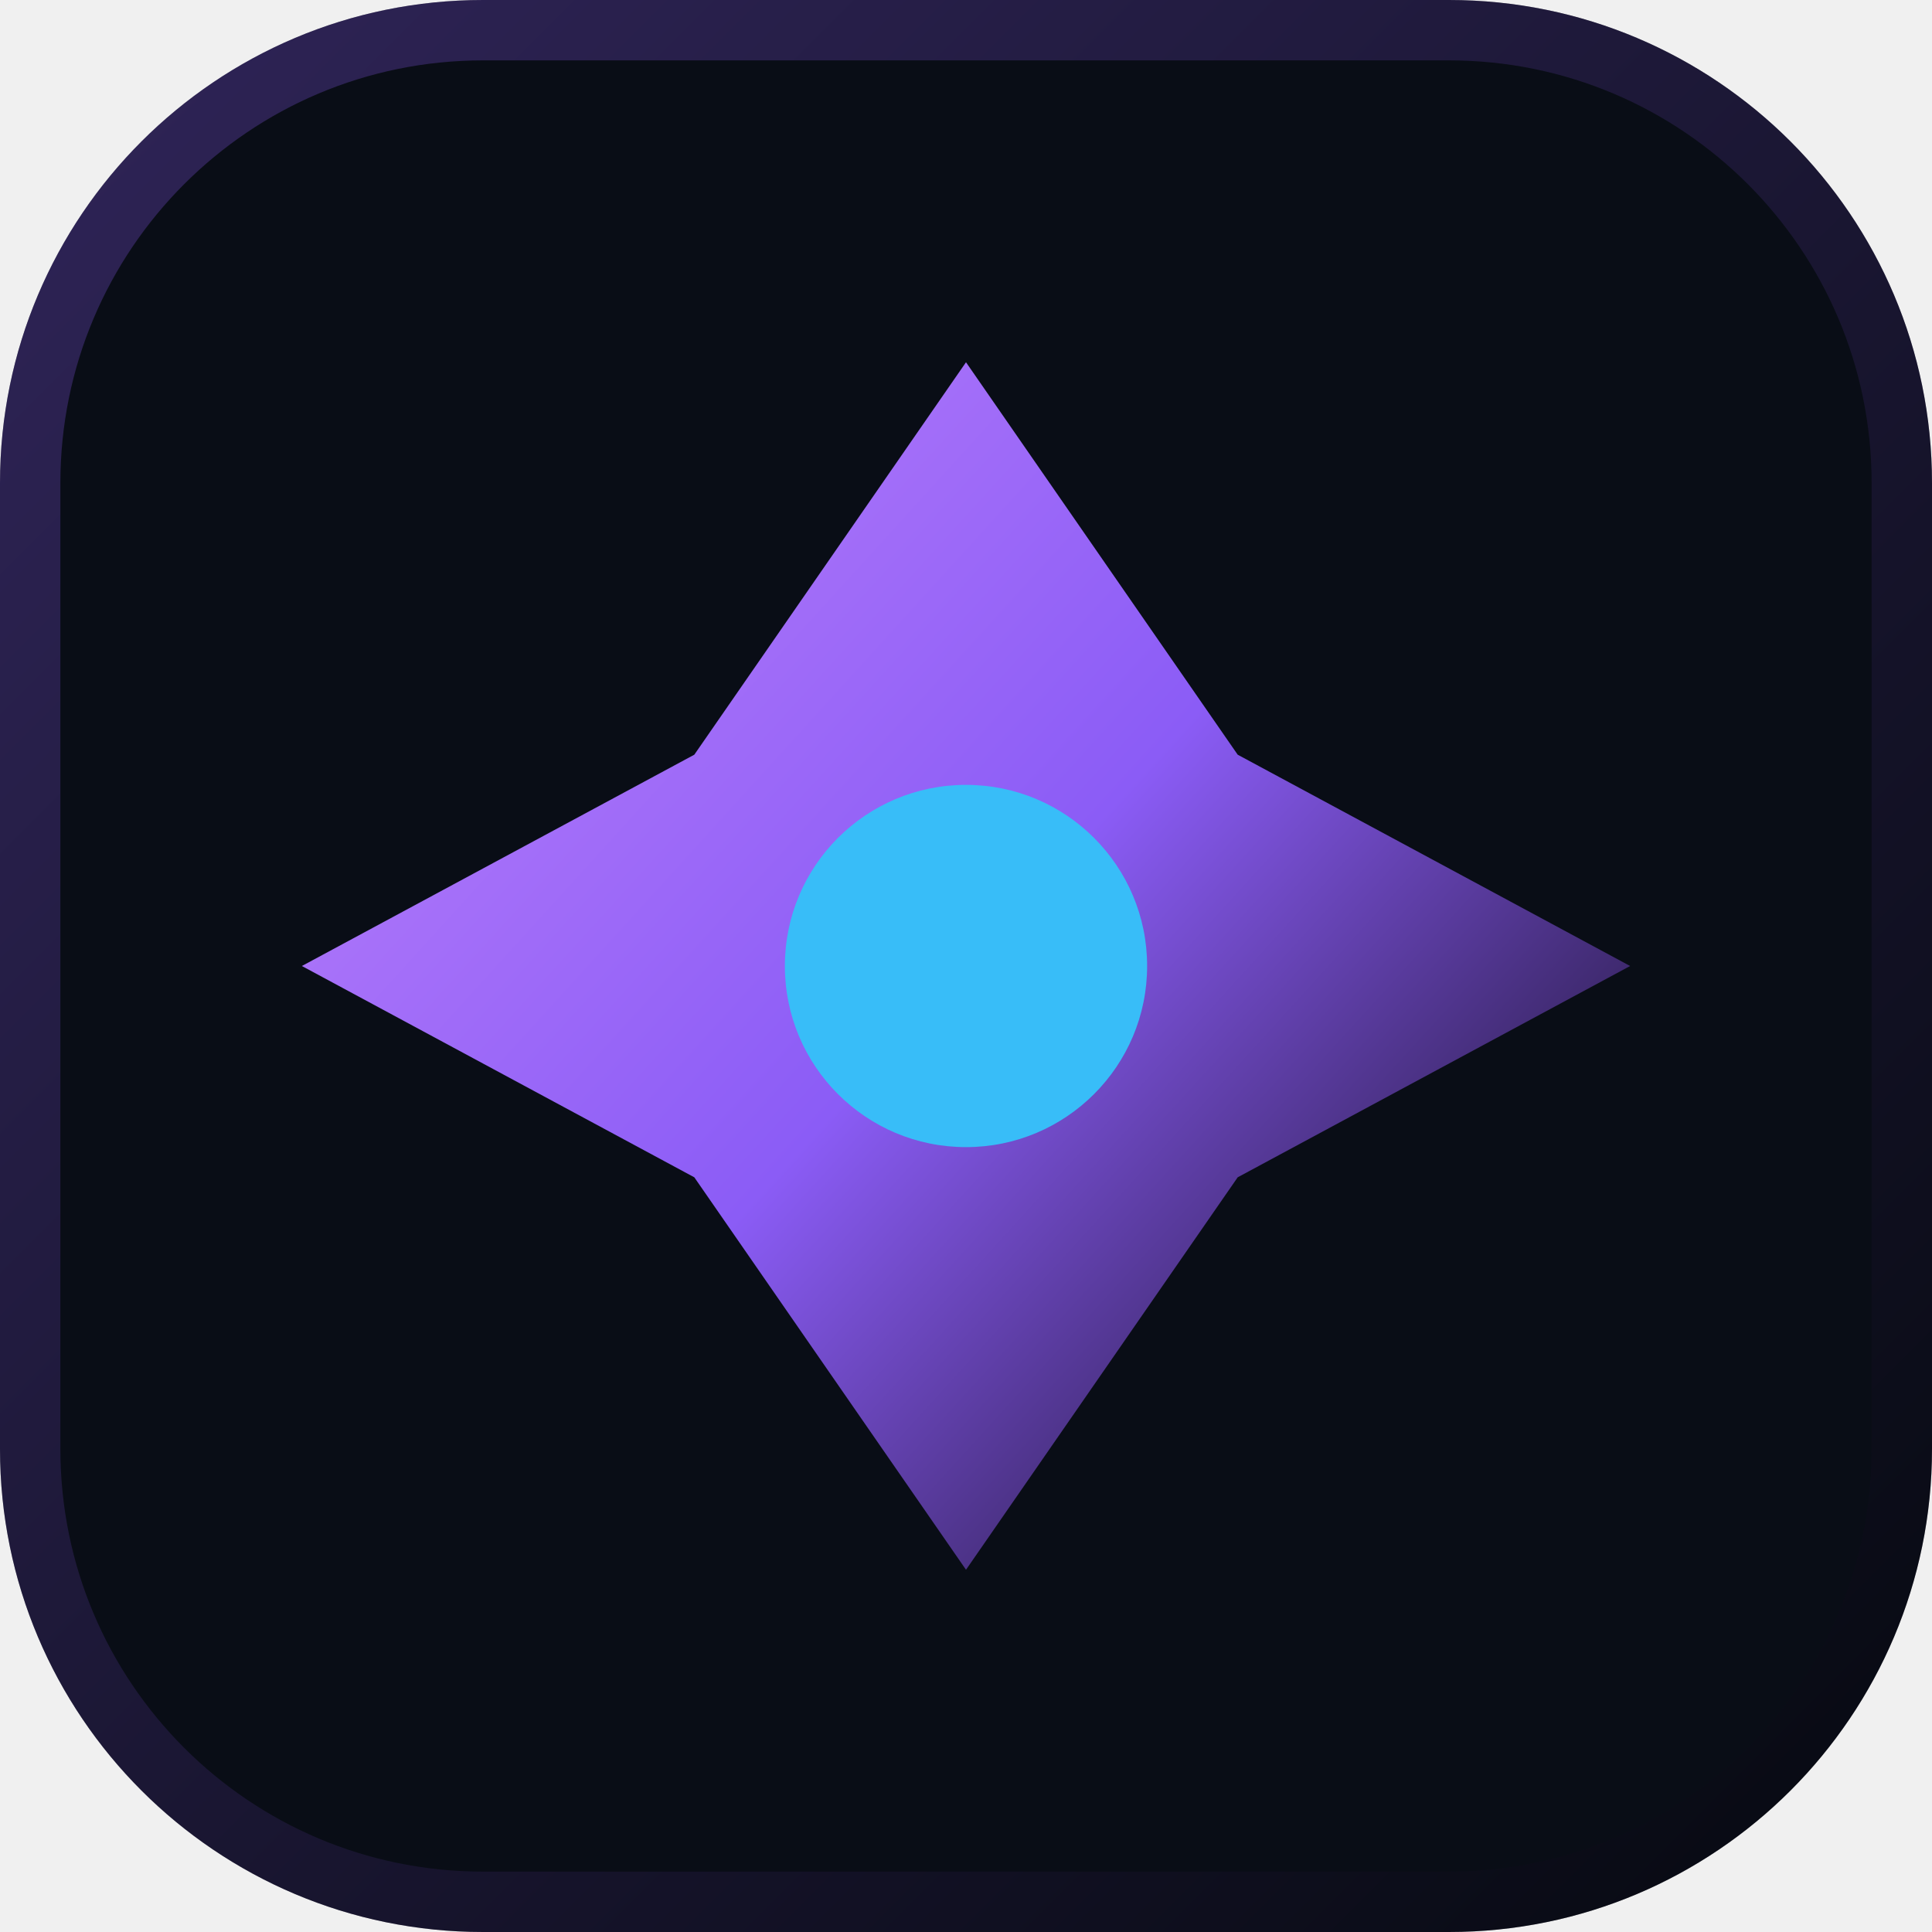
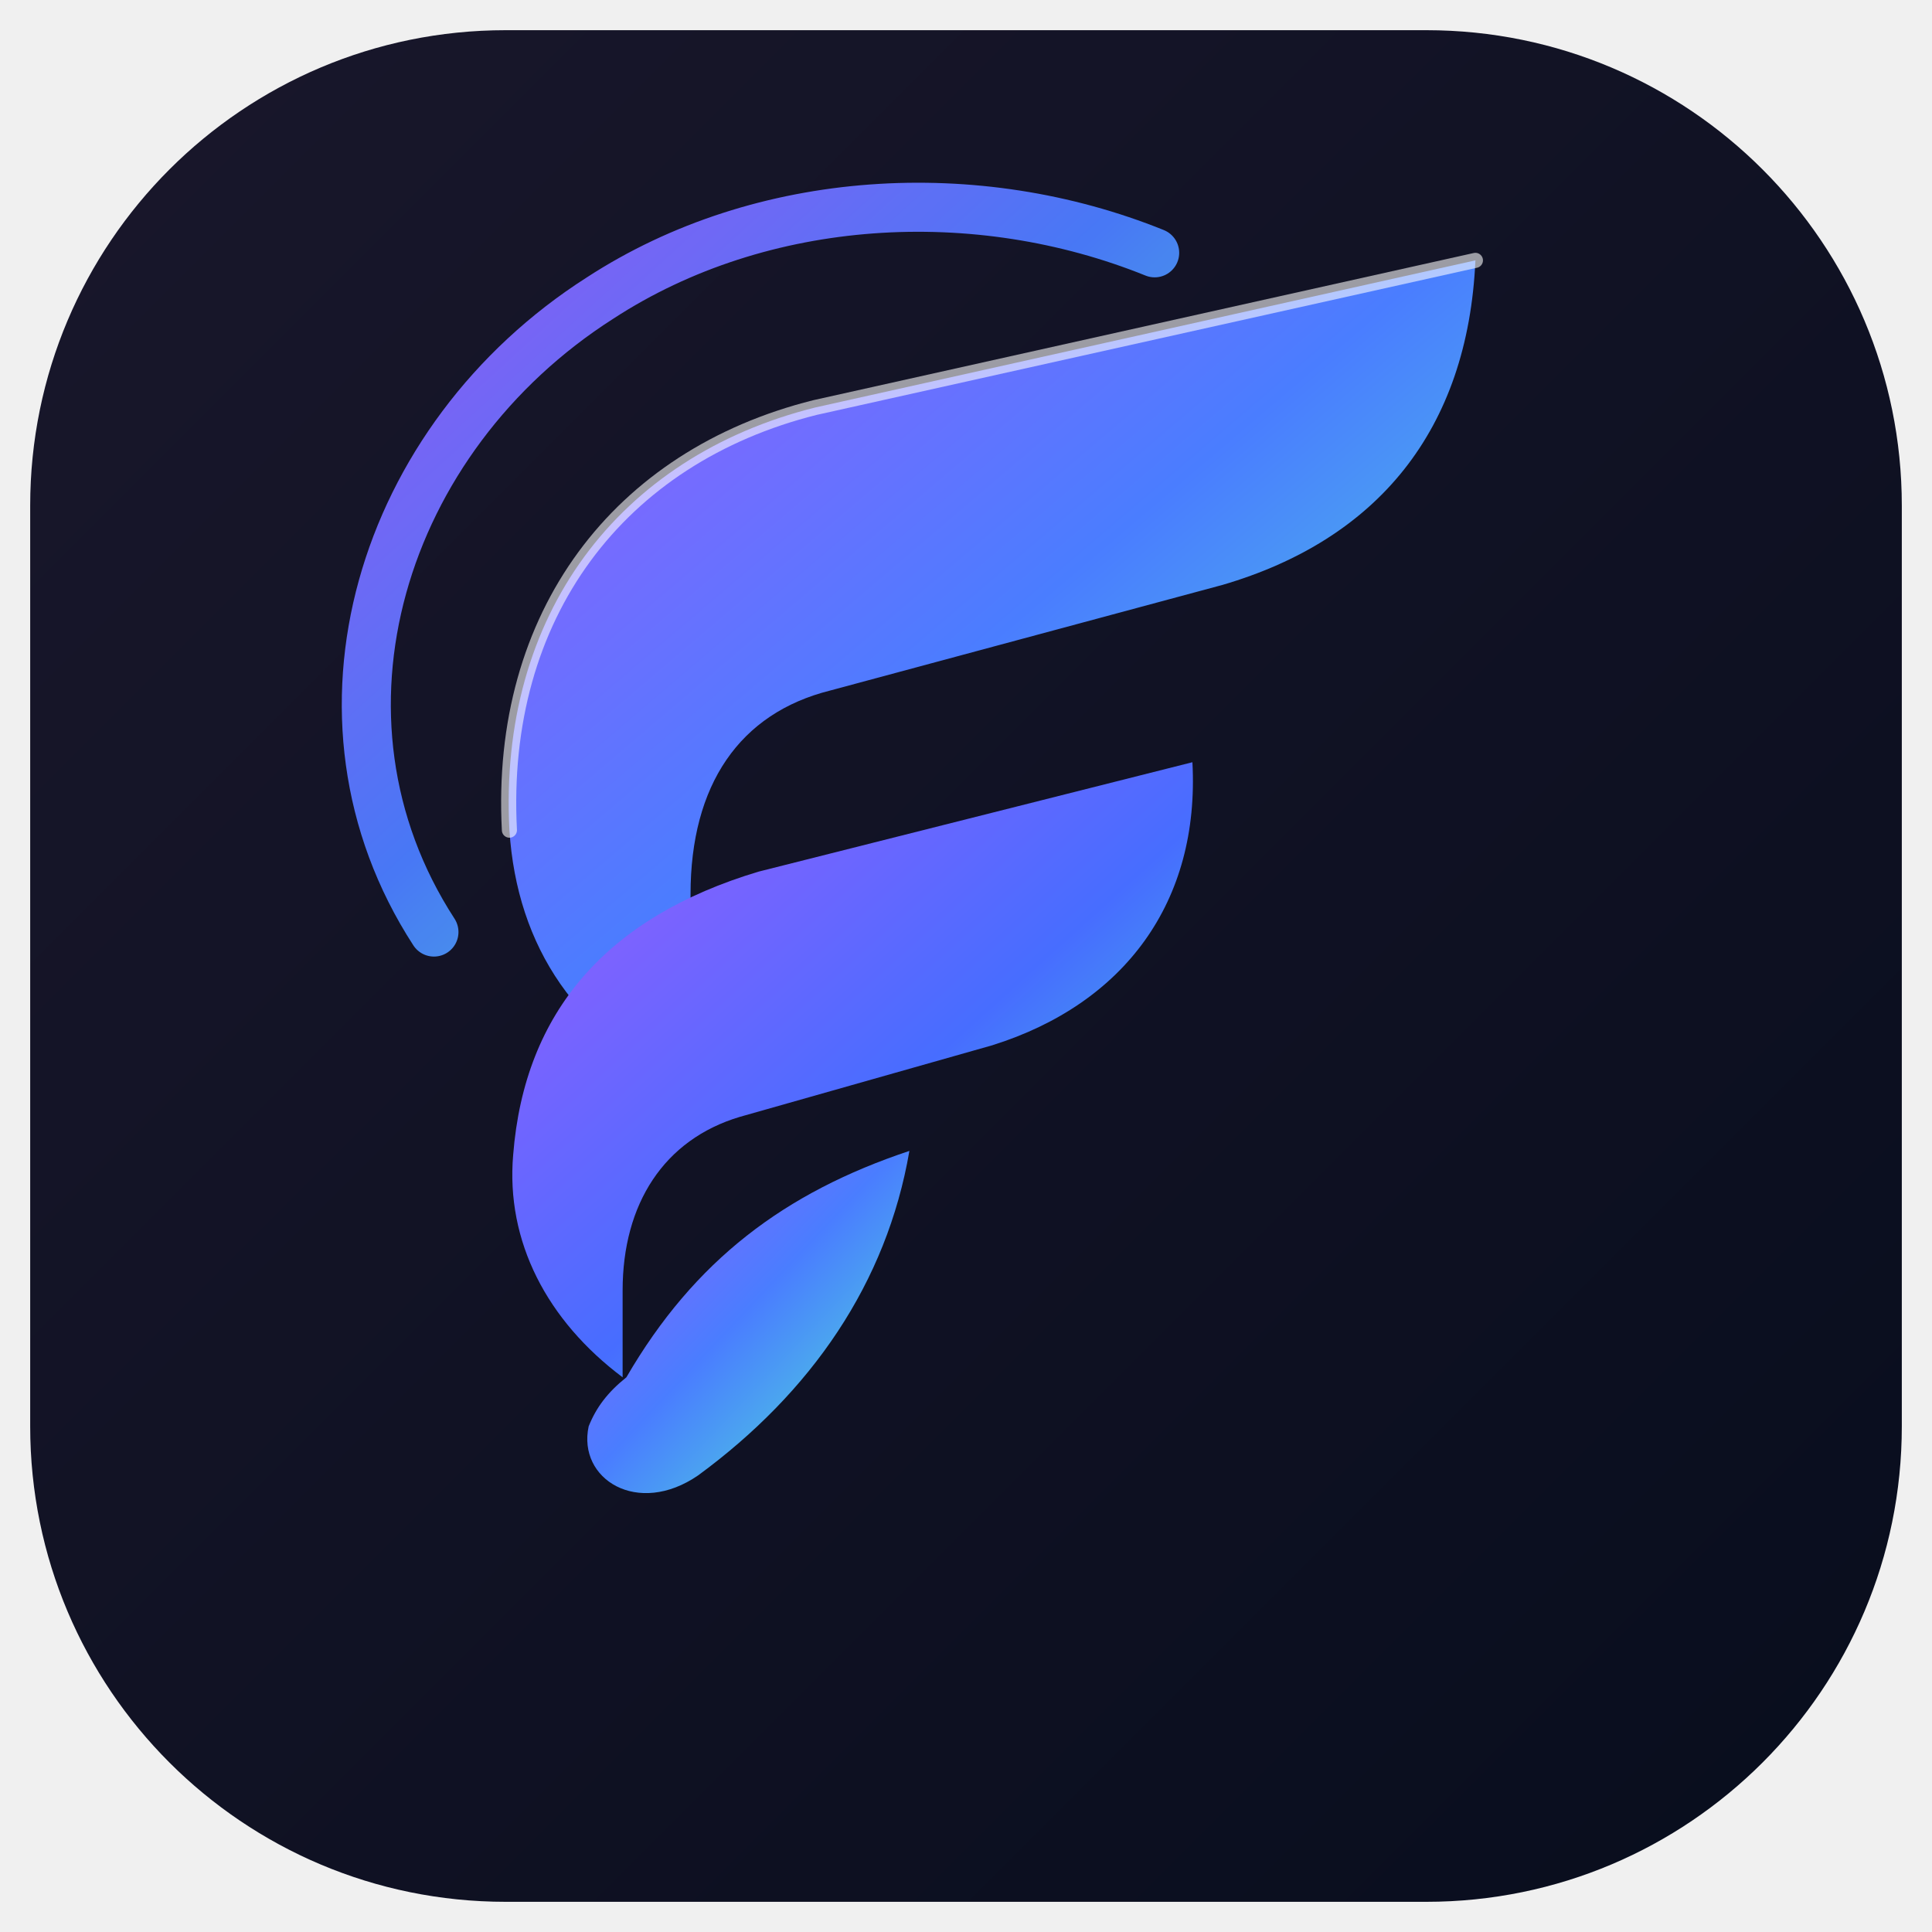
- <svg xmlns="http://www.w3.org/2000/svg" viewBox="0 0 32 32" fill="none">
-   <rect width="32" height="32" rx="8" fill="#090D16" />
-   <rect x="0.5" y="0.5" width="31" height="31" rx="7.5" stroke="url(#paint0_linear)" stroke-opacity="0.3" />
-   <path d="M16 6L20.5 12.5L27 16L20.5 19.5L16 26L11.5 19.5L5 16L11.5 12.5L16 6Z" fill="url(#paint1_linear)" />
-   <circle cx="16" cy="16" r="3" fill="#38BDF8" />
+ <svg xmlns="http://www.w3.org/2000/svg" width="512" height="512" viewBox="0 0 512 512" role="img" aria-labelledby="title">
  <defs>
-     <linearGradient id="paint0_linear" x1="0" y1="0" x2="32" y2="32" gradientUnits="userSpaceOnUse">
-       <stop stop-color="#8B5CF6" />
-       <stop offset="1" stopColor="#06B6D4" />
+     <linearGradient id="bg" x1="0" y1="0" x2="1" y2="1">
+       <stop offset="0" stop-color="#19172B" />
+       <stop offset="1" stop-color="#080D1D" />
    </linearGradient>
-     <linearGradient id="paint1_linear" x1="5" y1="6" x2="27" y2="26" gradientUnits="userSpaceOnUse">
-       <stop stop-color="#C084FC" />
-       <stop offset="0.5" stop-color="#8B5CF6" />
-       <stop offset="1" stopColor="#06B6D4" />
+     <linearGradient id="top" x1="0" y1="0" x2="1" y2="1">
+       <stop offset="0" stop-color="#9B5CFF" />
+       <stop offset="0.48" stop-color="#4A7DFF" />
+       <stop offset="1" stop-color="#4CF0D2" />
+     </linearGradient>
+     <linearGradient id="bottom" x1="0" y1="0" x2="1" y2="1">
+       <stop offset="0" stop-color="#A15BFF" />
+       <stop offset="0.55" stop-color="#476DFF" />
+       <stop offset="1" stop-color="#39E8D1" />
    </linearGradient>
  </defs>
+   <rect x="8" y="8" width="496" height="496" rx="126" fill="url(#bg)" />
+   <path d="M115 247 C78 190 101 116 159 79 C202 51 259 48 306 67" fill="none" stroke="url(#top)" stroke-width="13" stroke-linecap="round" opacity="0.95" />
+   <path d="M135 220 C132 163 164 121 216 108 L391 69 C389 114 365 143 324 155 L220 183 C196 189 183 208 183 237 L183 288 C153 275 137 251 135 220Z" fill="url(#top)" />
+   <path d="M136 306 C139 268 161 243 201 231 L316 202 C318 239 298 266 263 277 L196 296 C176 302 165 319 165 342 L165 365 C145 350 134 329 136 306Z" fill="url(#bottom)" />
+   <path d="M166 365 C184 334 208 316 241 305 C235 340 215 369 185 391 C169 402 153 392 156 378 C158 373 161 369 166 365Z" fill="url(#top)" />
+   <path d="M135 220 C132 163 164 121 216 108 L391 69" fill="none" stroke="#FFFFFF" stroke-opacity="0.58" stroke-width="4" stroke-linecap="round" />
</svg>
